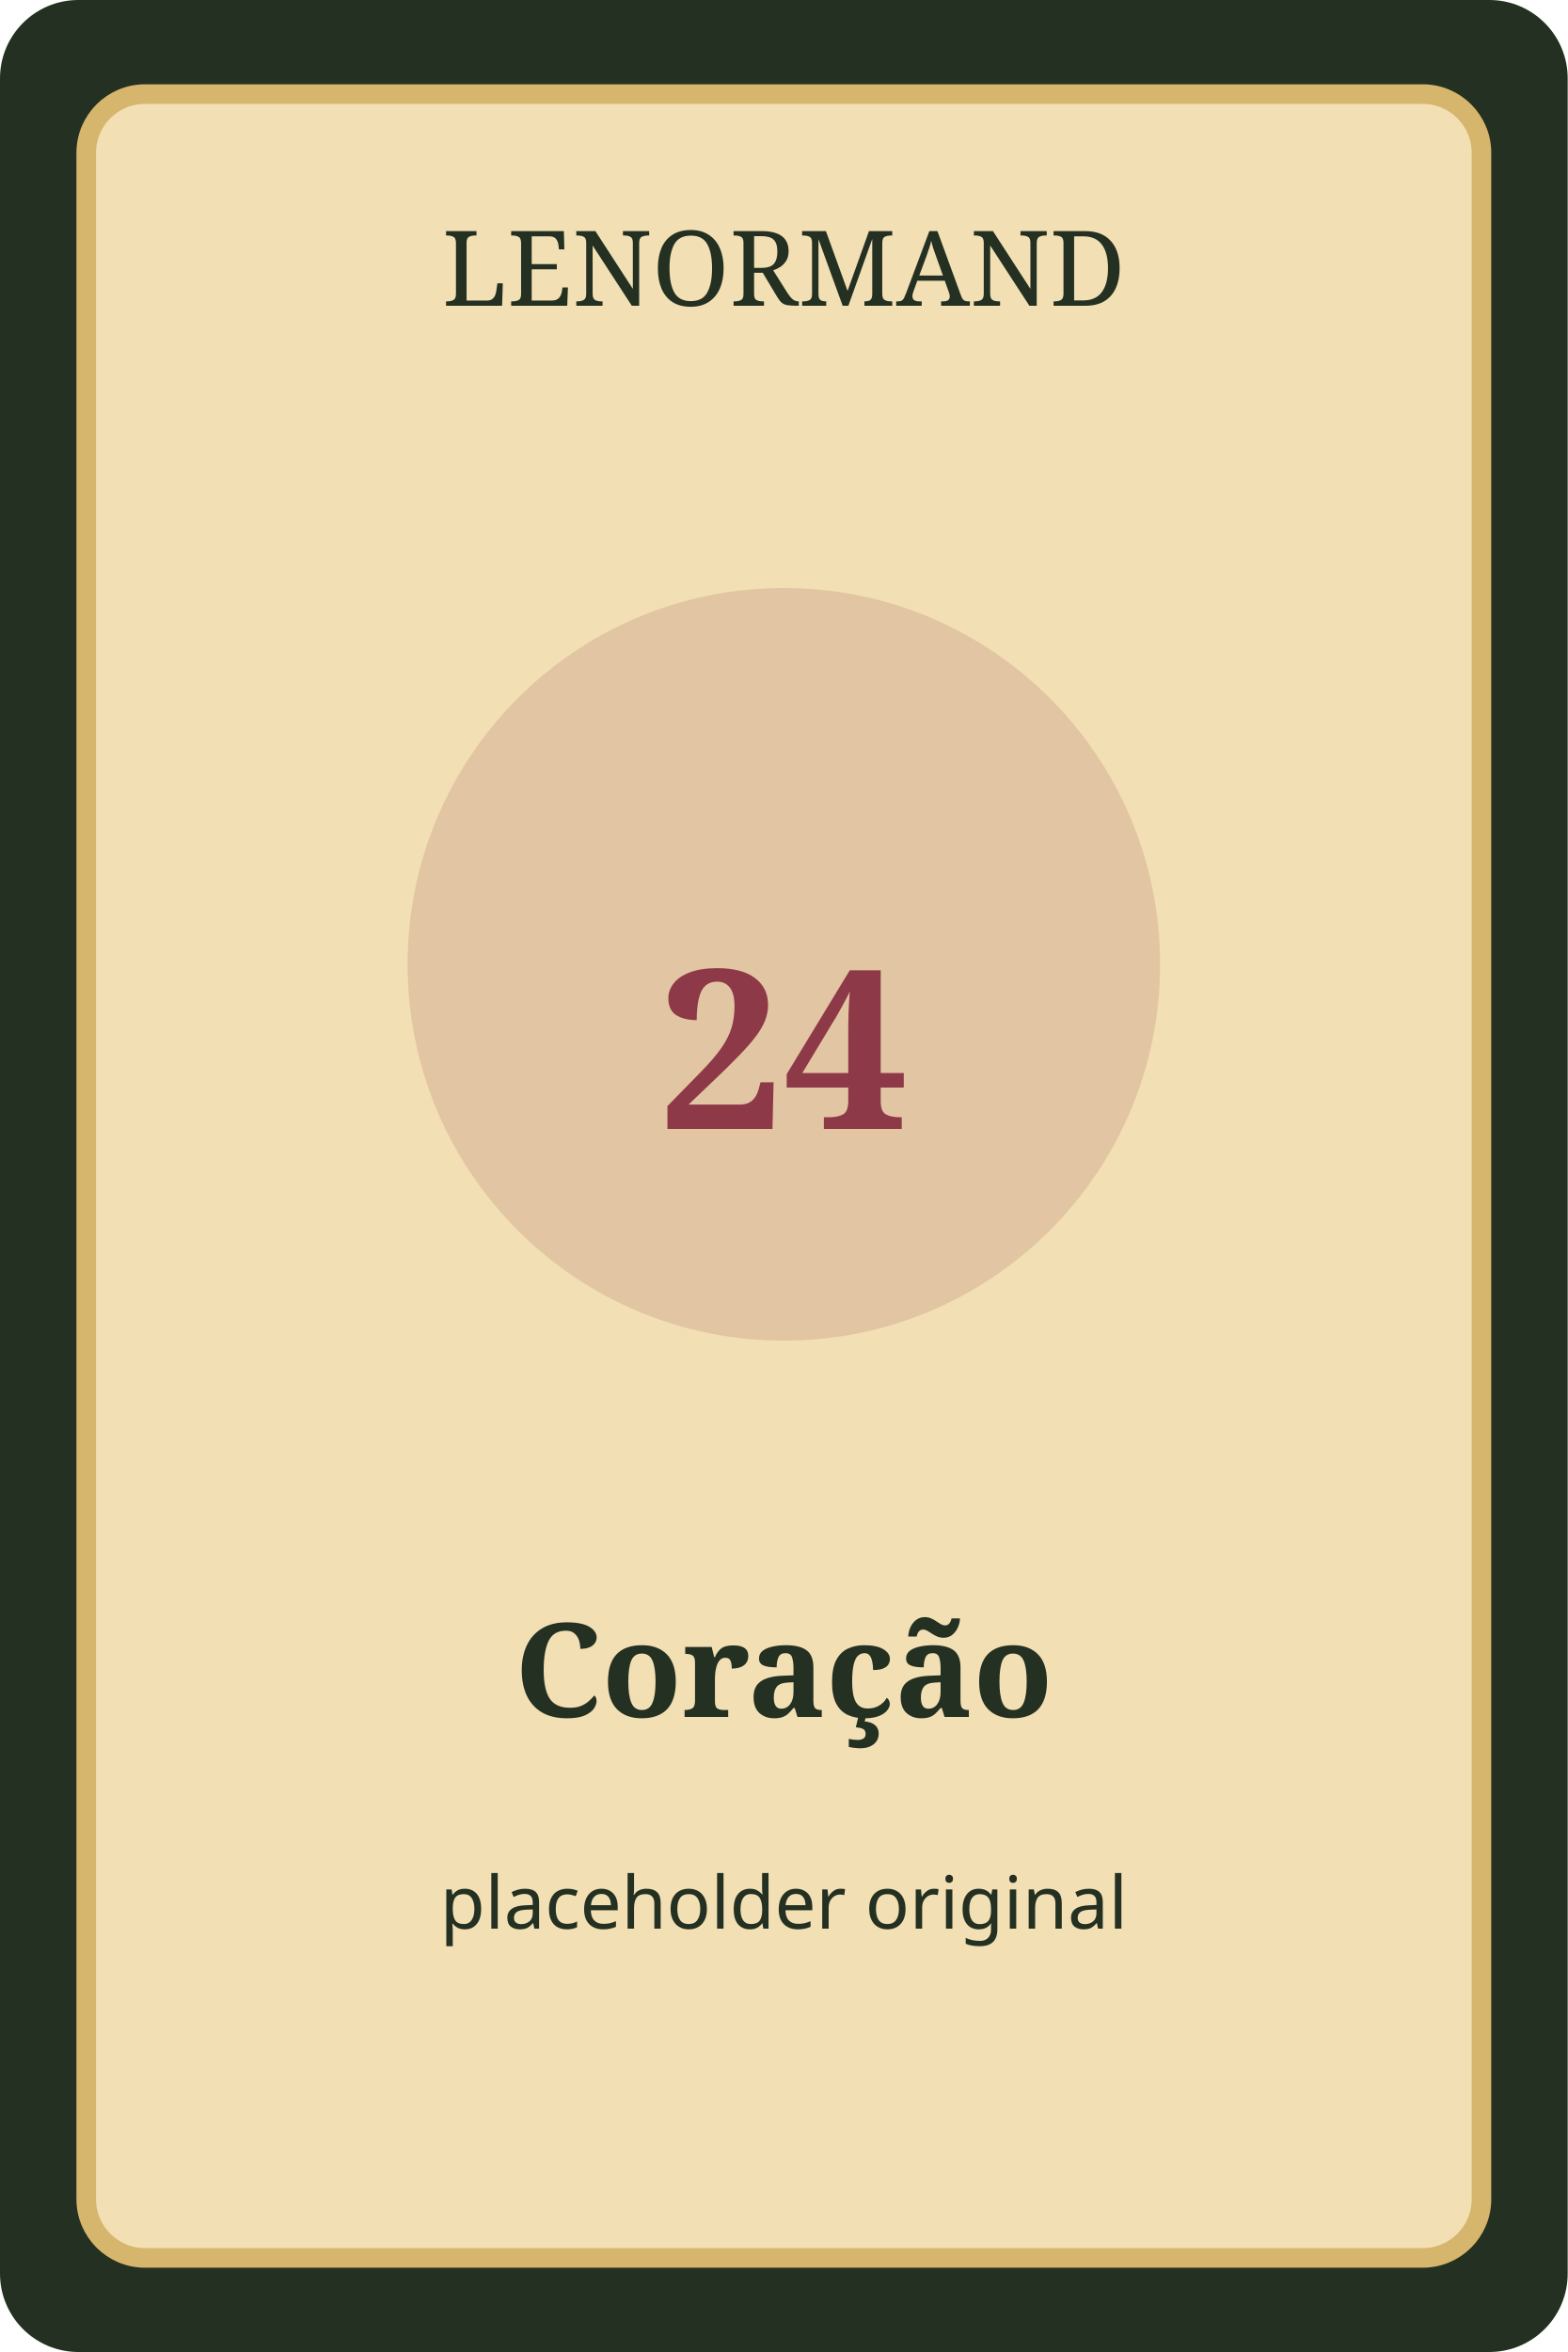
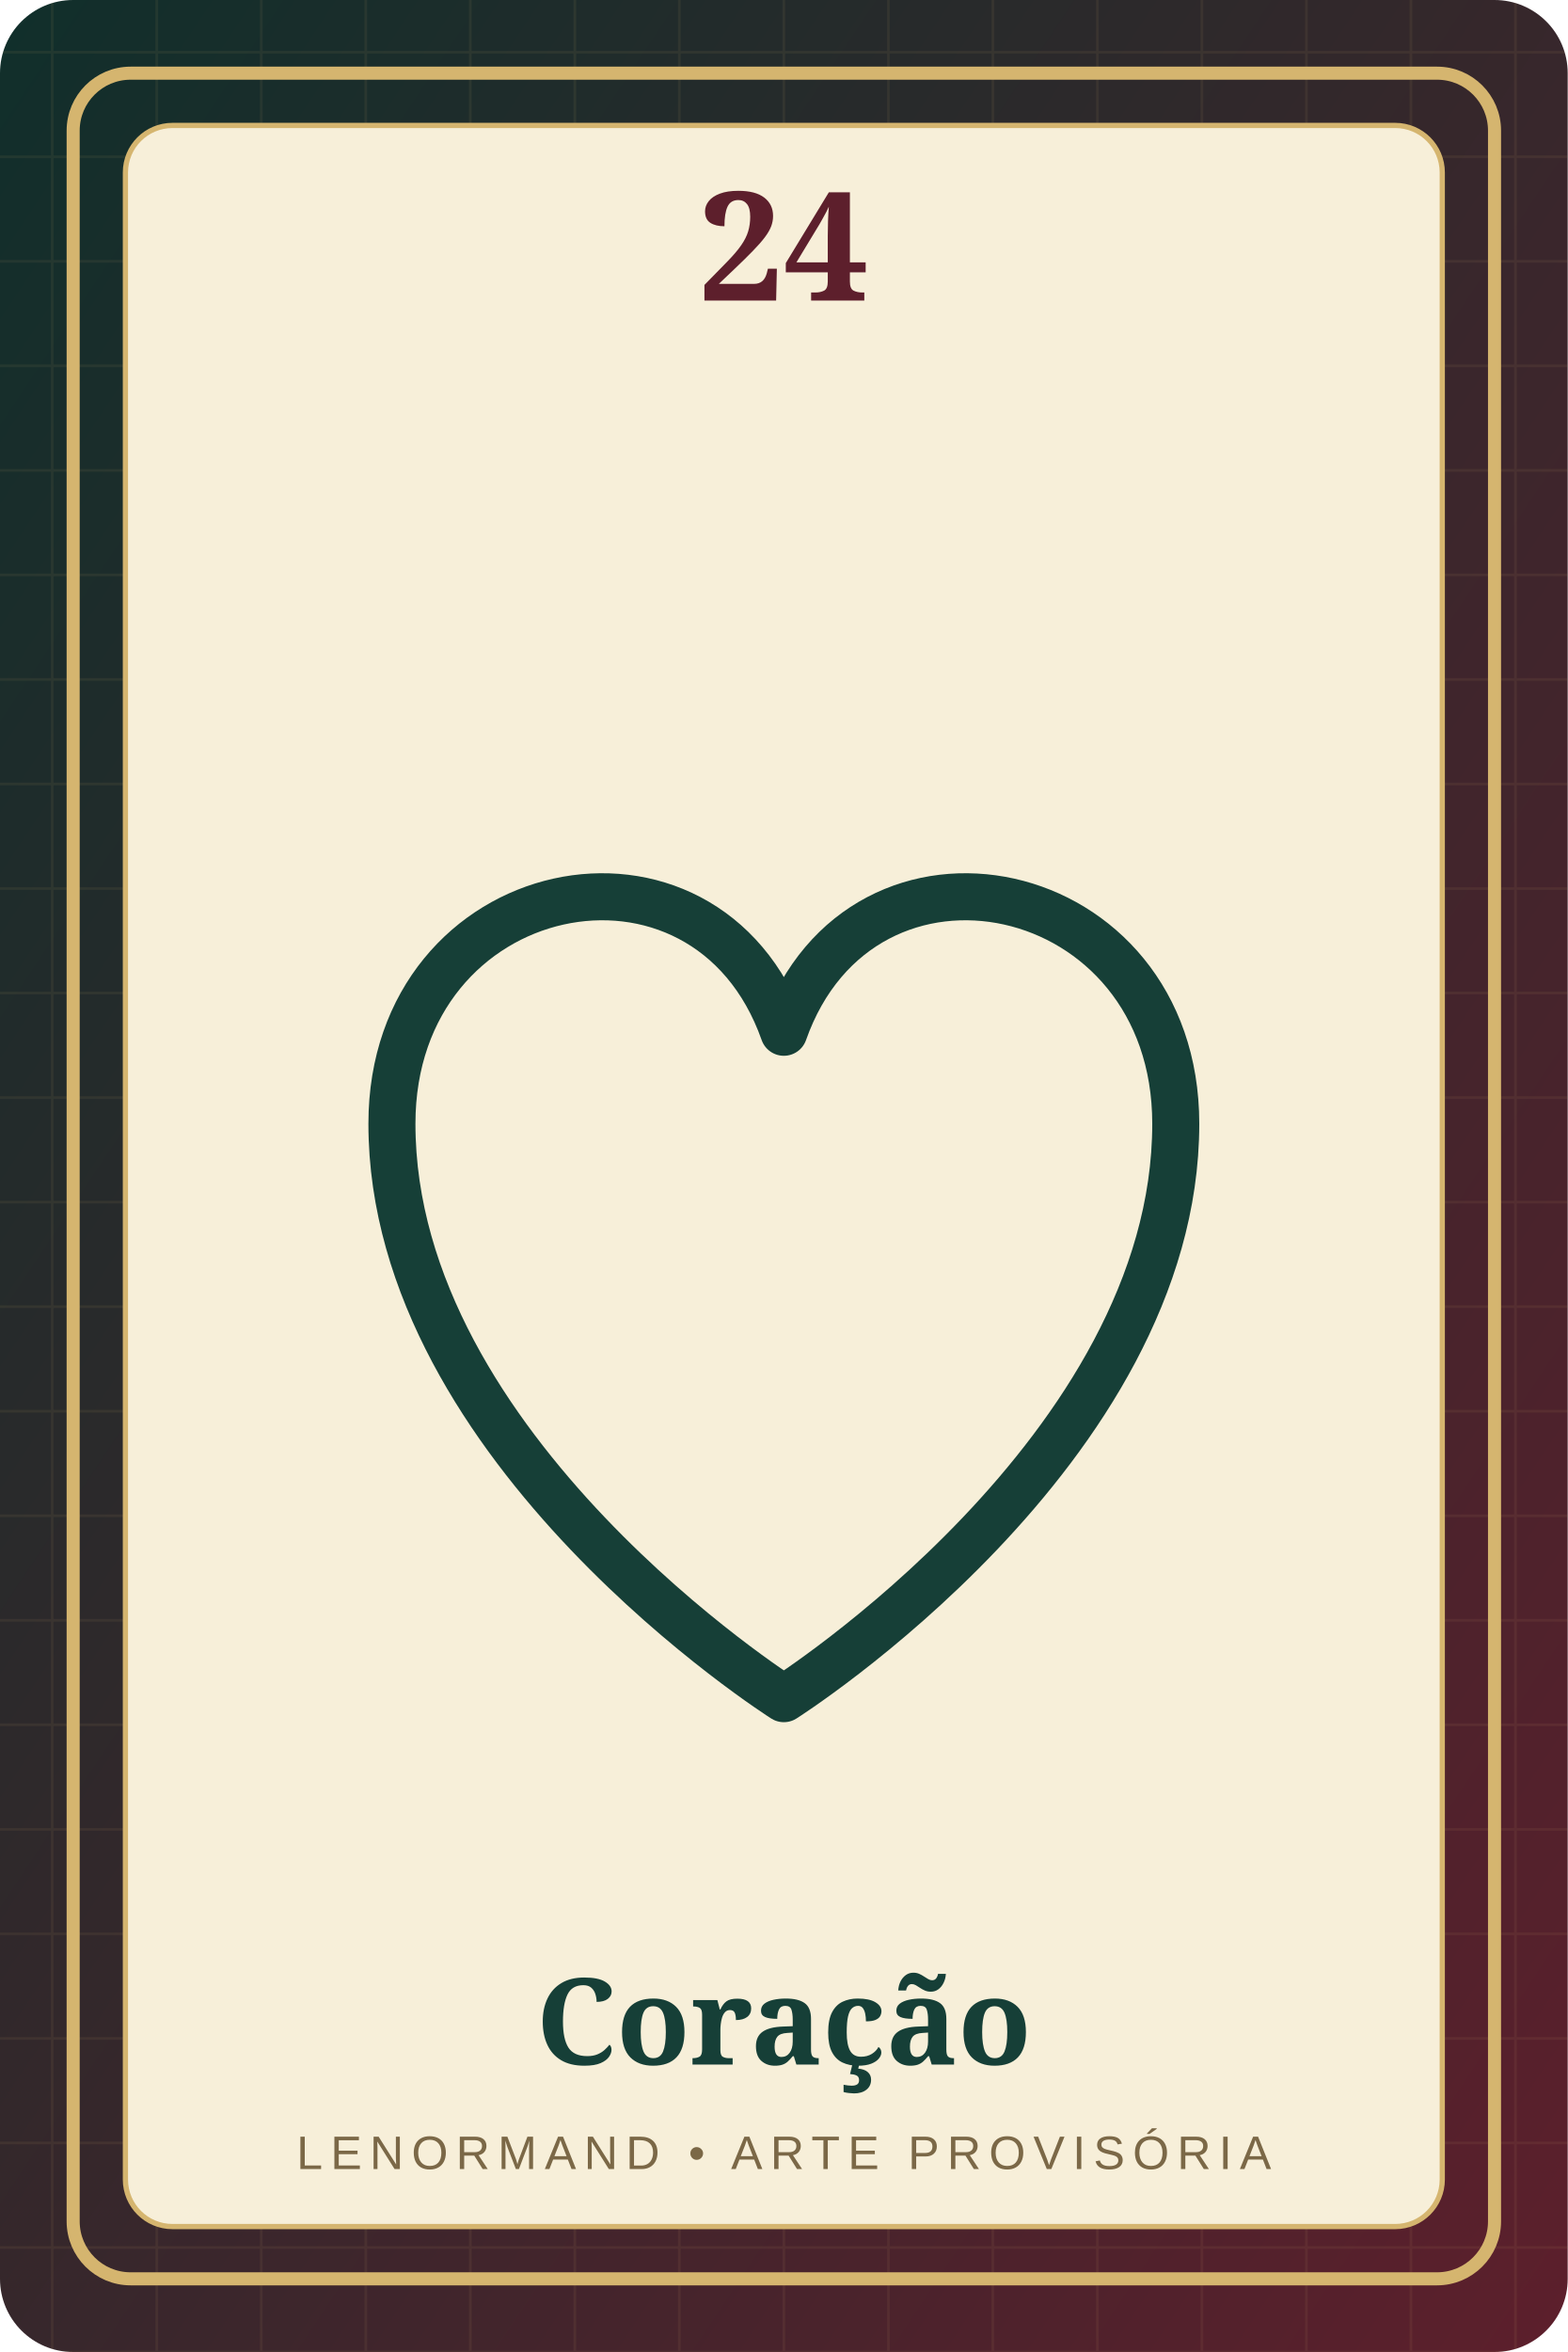
- <svg xmlns="http://www.w3.org/2000/svg" width="240" height="360" viewBox="0 0 240 360" role="img" aria-labelledby="title desc">
-   <rect width="240" height="360" rx="12" fill="#243021" />
-   <rect x="13.2" y="14.4" width="213.6" height="331.2" rx="9" fill="#f2dfb4" stroke="#d6b56c" stroke-width="3" />
-   <circle cx="120.0" cy="147.6" r="57.6" fill="#8e3948" opacity=".16" />
-   <text x="120.0" y="46.8" text-anchor="middle" font-family="serif" font-size="16" fill="#243021">LENORMAND</text>
-   <text x="120.0" y="172.8" text-anchor="middle" font-family="serif" font-size="34" font-weight="700" fill="#8e3948">24</text>
-   <text x="120.0" y="262.8" text-anchor="middle" font-family="serif" font-size="20.0" font-weight="700" fill="#243021">Coração</text>
-   <text x="120.0" y="295.2" text-anchor="middle" font-family="sans-serif" font-size="11.2" fill="#243021">placeholder original</text>
+ <svg xmlns="http://www.w3.org/2000/svg" width="600" height="900" viewBox="0 0 600 900" role="img" aria-labelledby="title desc">
+   <defs>
+     <linearGradient id="bg" x1="0" y1="0" x2="1" y2="1">
+       <stop stop-color="#102f2b" />
+       <stop offset="1" stop-color="#5d1f2c" />
+     </linearGradient>
+     <pattern id="p" width="40" height="40" patternUnits="userSpaceOnUse">
+       <path d="M0 20h40M20 0v40" stroke="#d5b56f" stroke-opacity=".08" />
+     </pattern>
+   </defs>
+   <rect width="600" height="900" rx="28" fill="url(#bg)" />
+   <rect width="600" height="900" rx="28" fill="url(#p)" />
+   <rect x="28" y="28" width="544" height="844" rx="22" fill="none" stroke="#d5b56f" stroke-width="5" />
+   <rect x="48" y="48" width="504" height="804" rx="18" fill="#f7efd9" stroke="#d5b56f" stroke-width="2" />
+   <text x="300" y="115" text-anchor="middle" font-family="Georgia,serif" font-size="58" font-weight="700" fill="#5d1f2c">24</text>
+   <g fill="none" stroke="#163f37" stroke-width="18" stroke-linecap="round" stroke-linejoin="round">
+     <path d="M300 650S150 555 150 430c0-95 120-120 150-35 30-85 150-60 150 35 0 125-150 220-150 220z" />
+   </g>
+   <text x="300" y="790" text-anchor="middle" font-family="Georgia,serif" font-size="46" font-weight="700" fill="#163f37">Coração</text>
+   <text x="300" y="830" text-anchor="middle" font-family="Arial,sans-serif" font-size="18" letter-spacing="3" fill="#7b6847">LENORMAND • ARTE PROVISÓRIA</text>
</svg>
